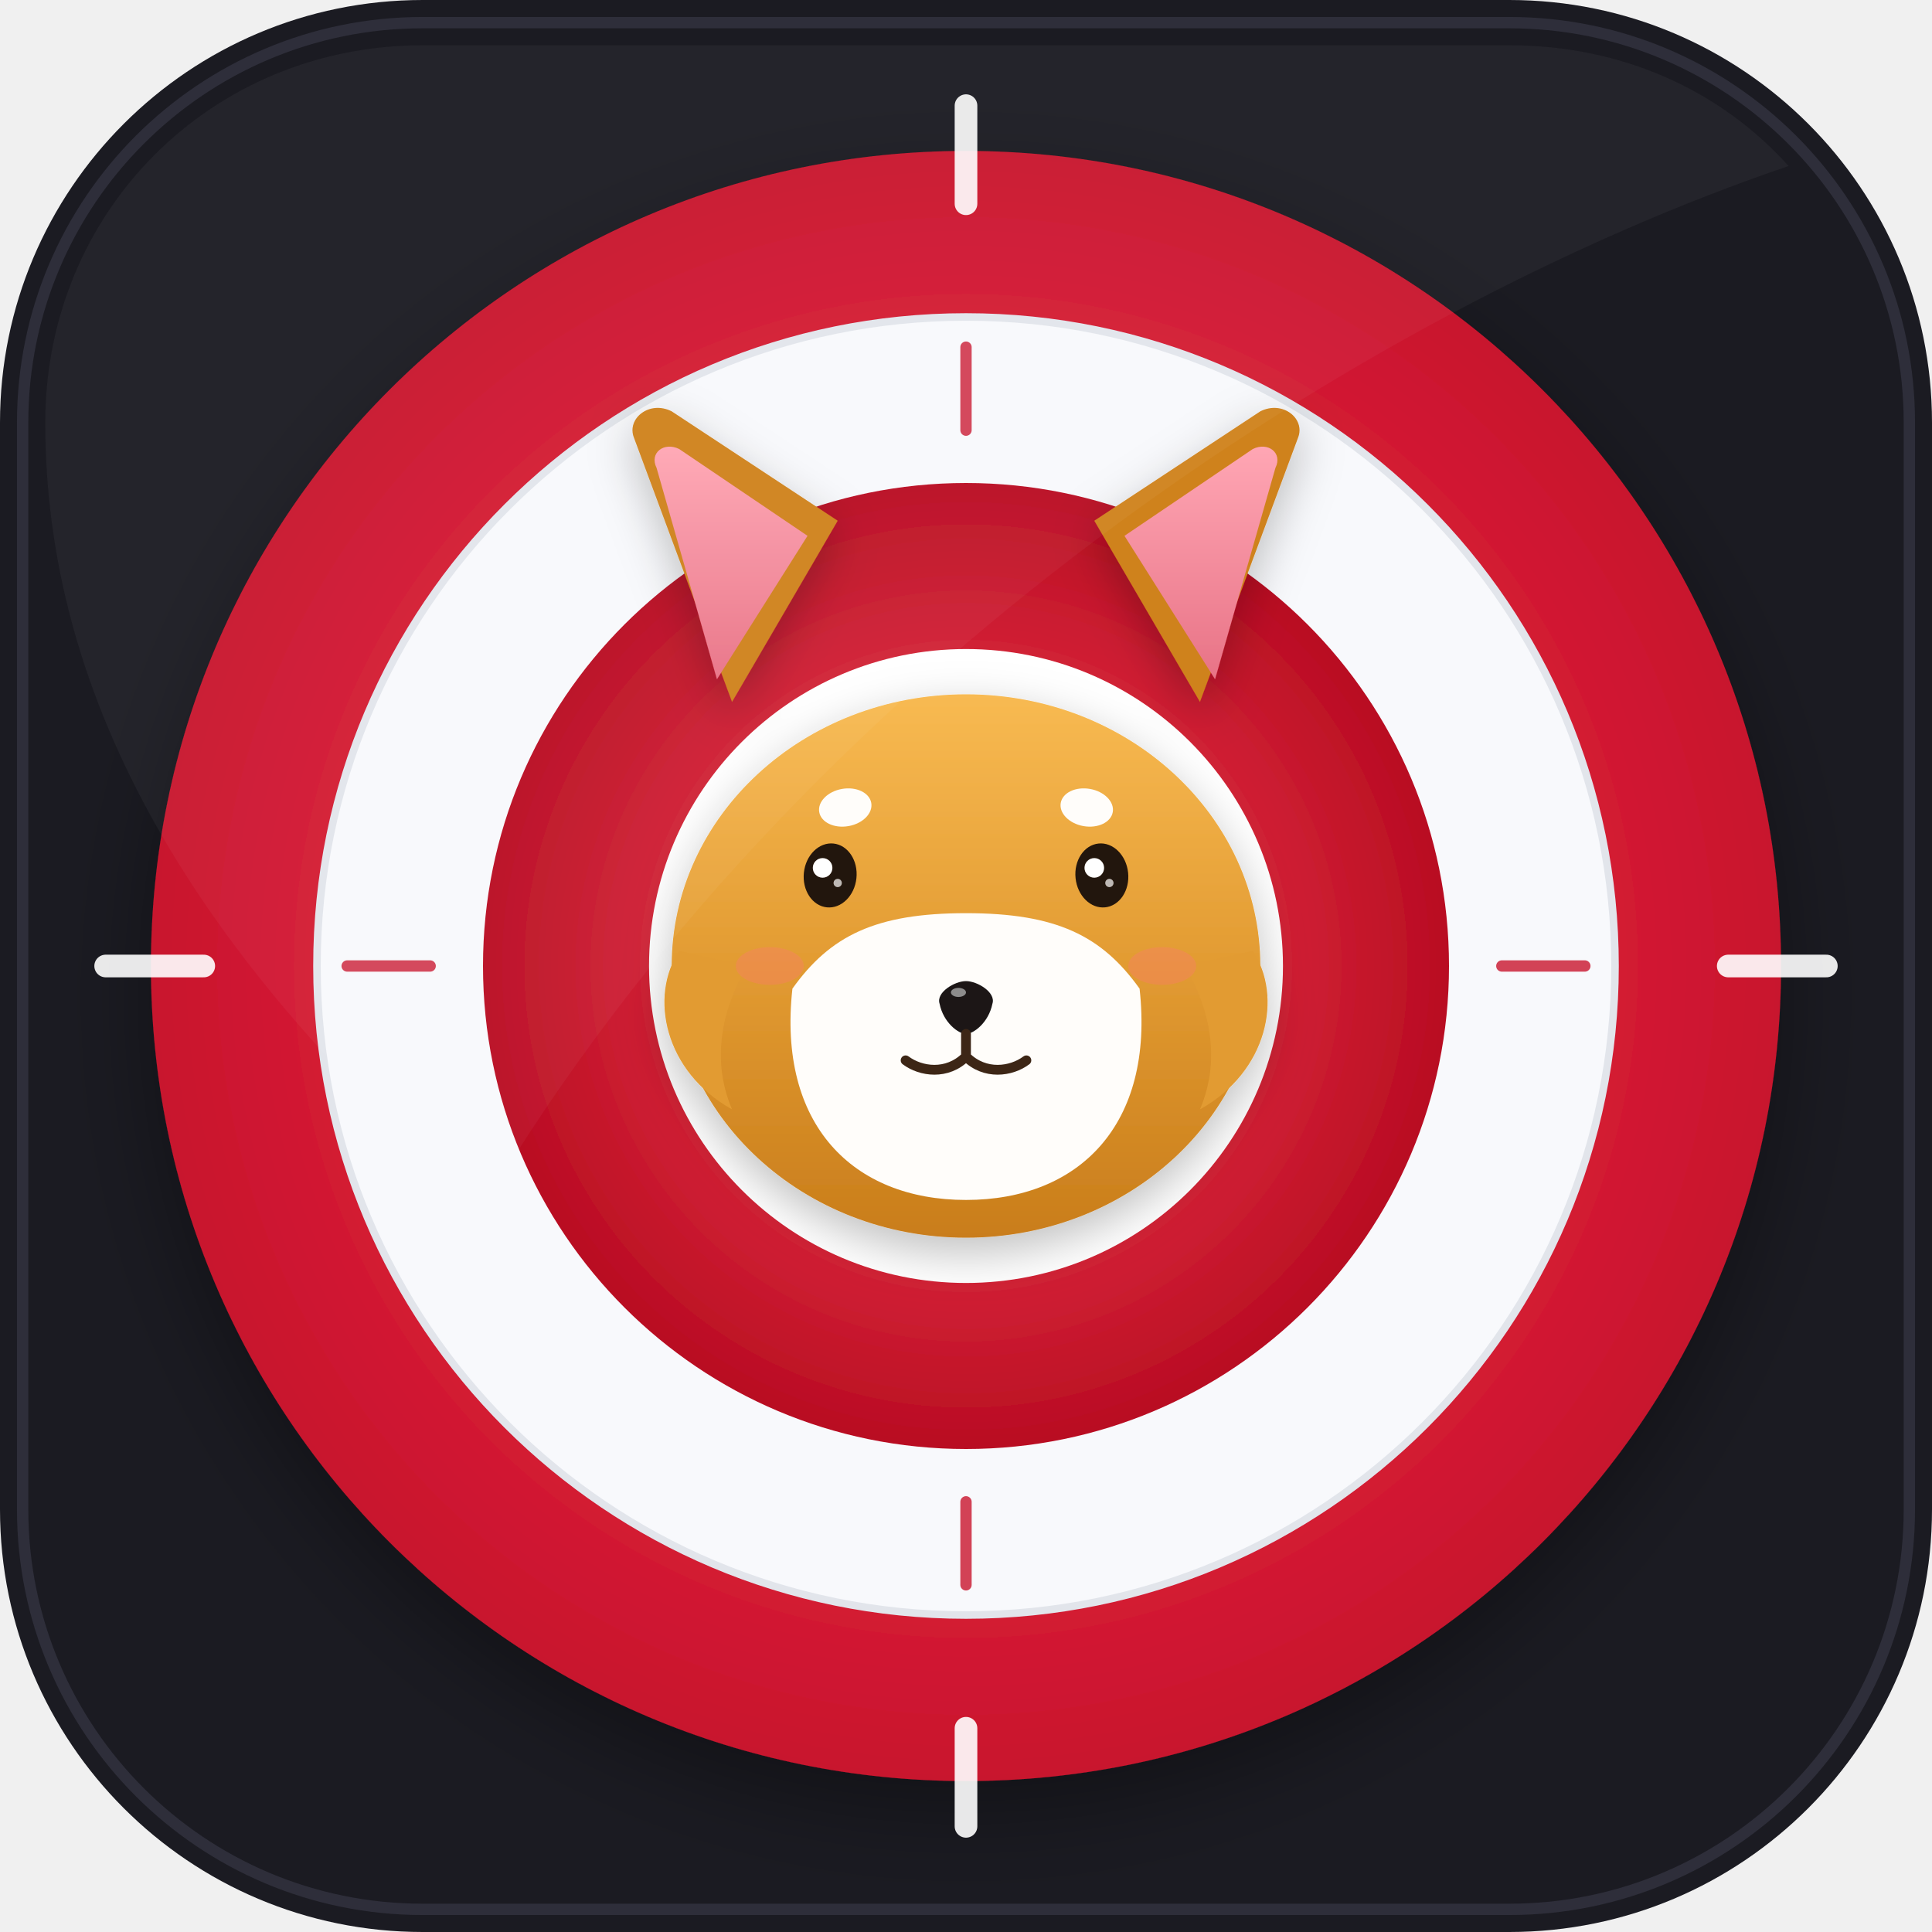
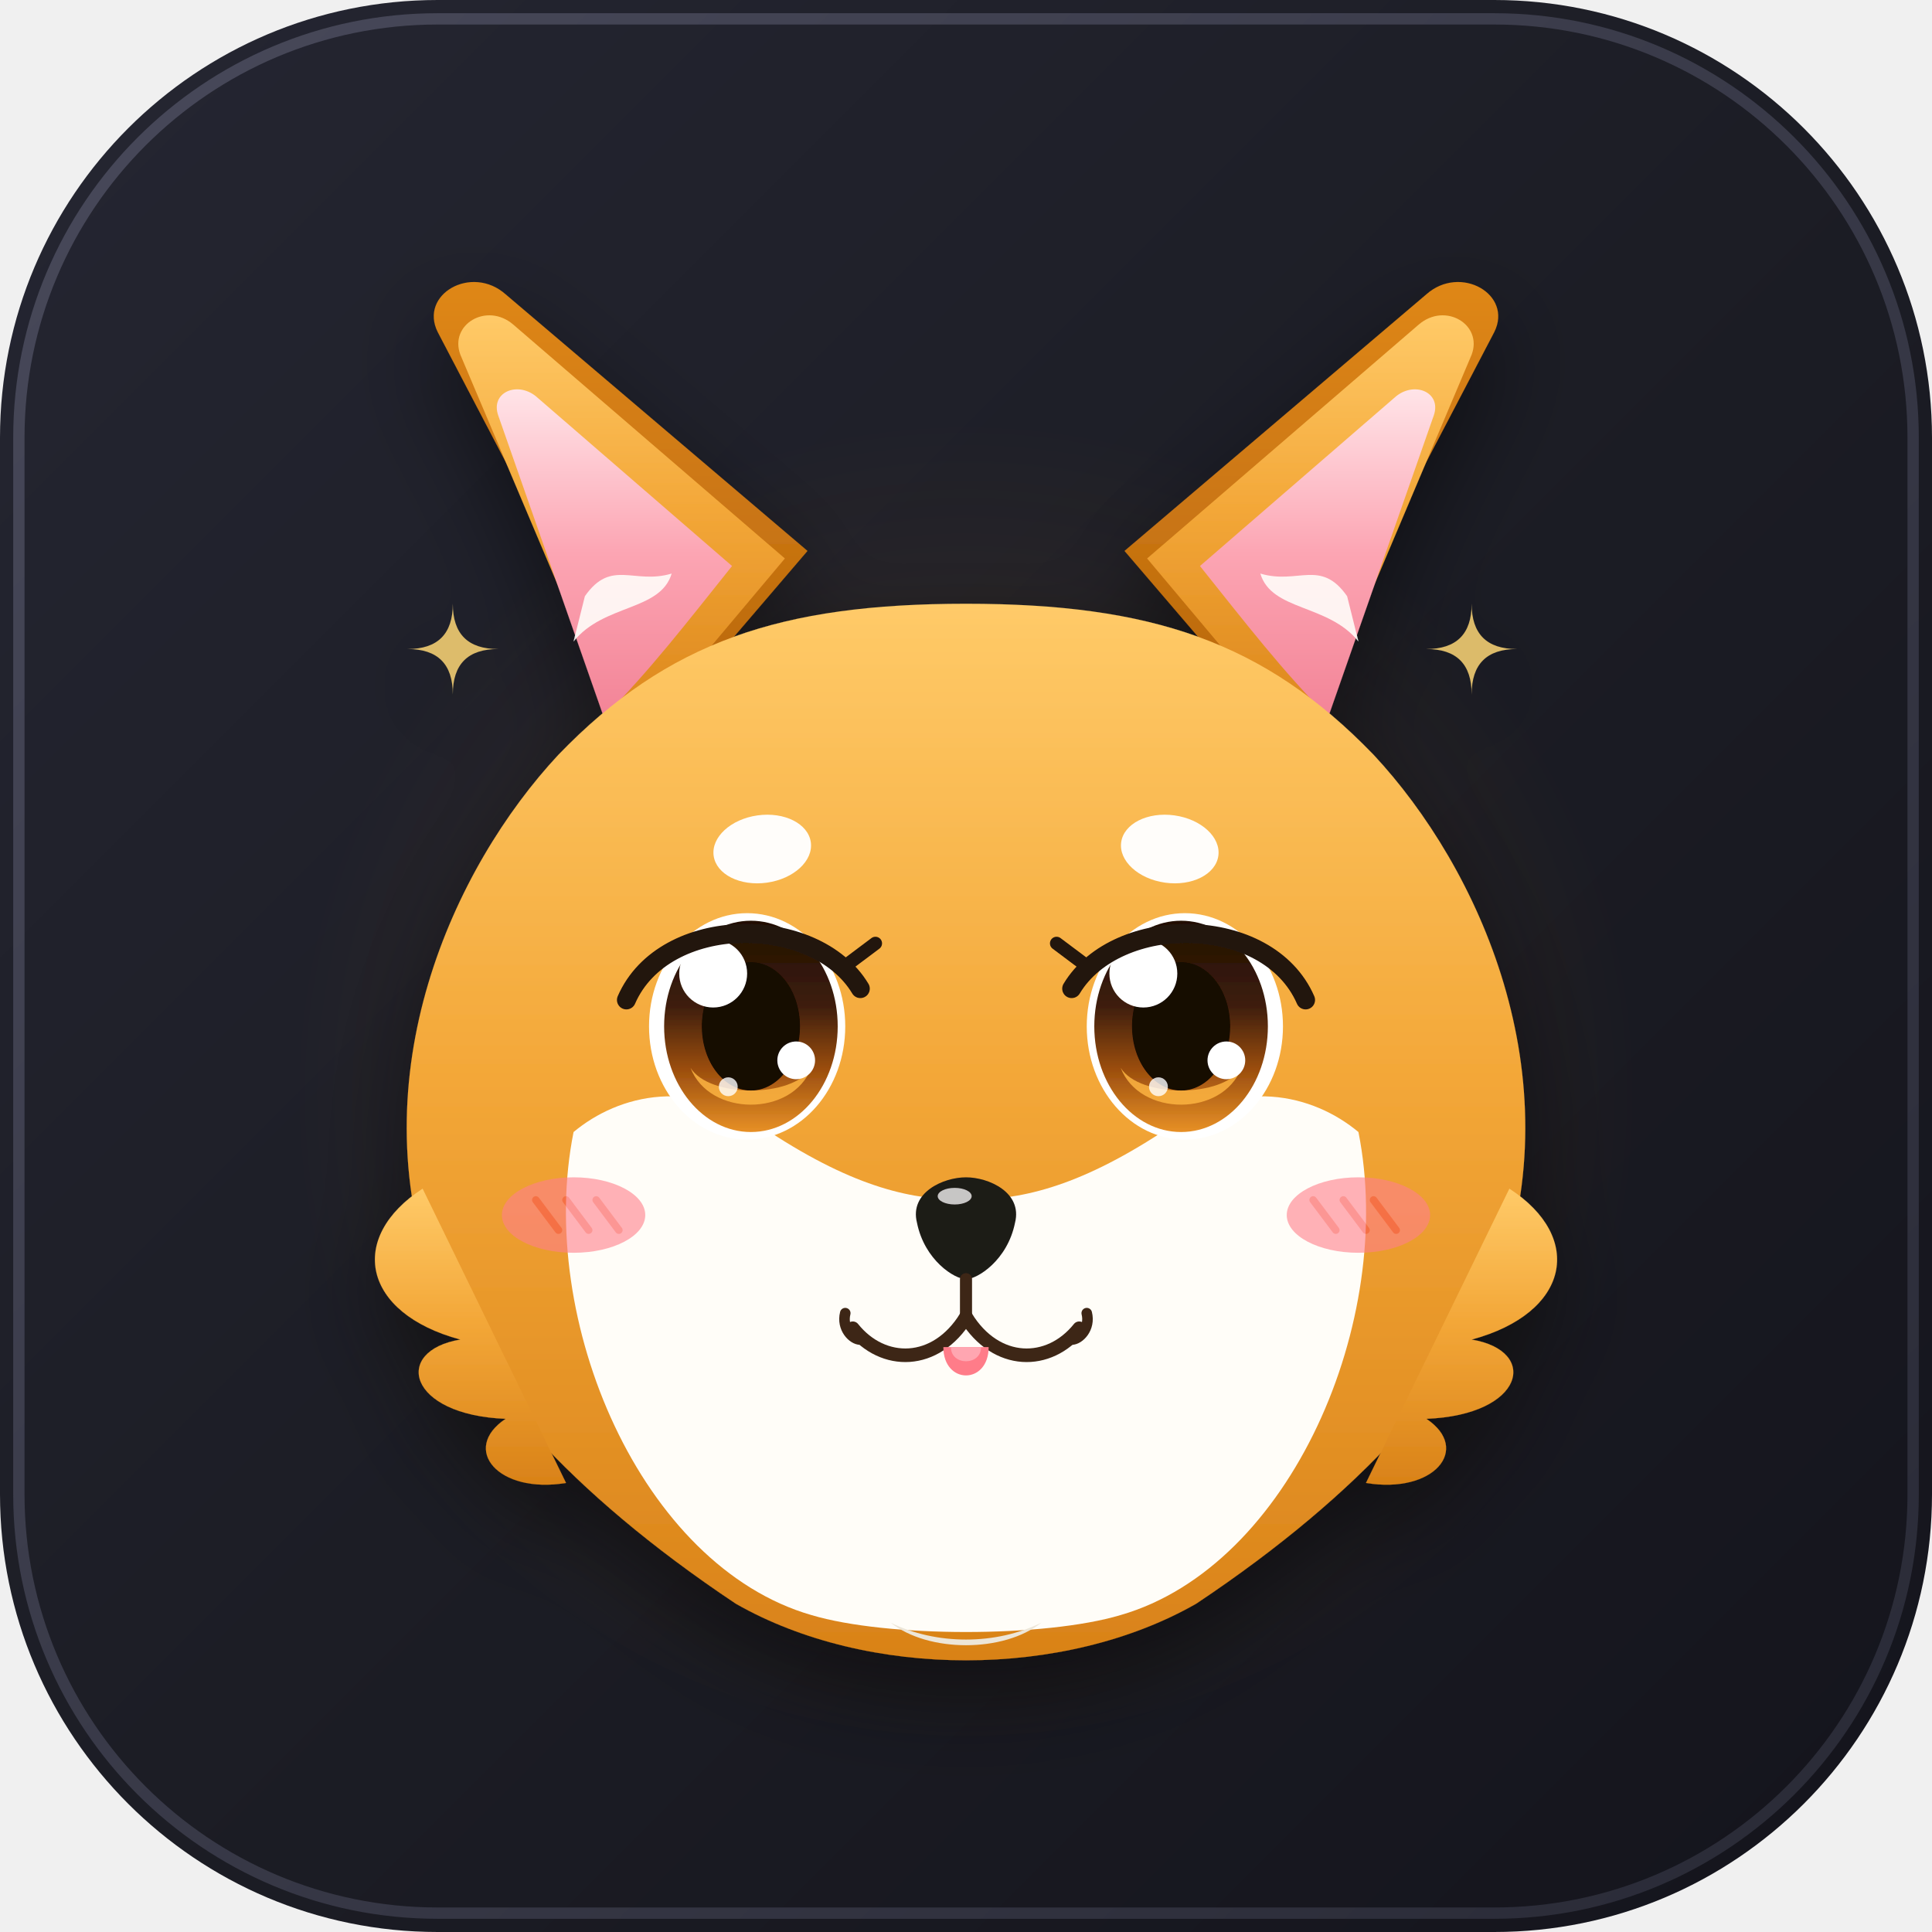
<svg xmlns="http://www.w3.org/2000/svg" viewBox="0 0 512 512" width="100%" height="100%">
  <defs>
-     <radialGradient id="targetRed" cx="50%" cy="50%" r="50%">
-       <stop offset="0%" stop-color="#ff334b" />
-       <stop offset="100%" stop-color="#c8142d" />
+     <linearGradient id="appBg" x1="0%" y1="0%" x2="100%" y2="100%">
+       <stop offset="0%" stop-color="#252632" />
+       <stop offset="50%" stop-color="#1c1d25" />
+       <stop offset="100%" stop-color="#14141c" />
+     </linearGradient>
+     <linearGradient id="bgBorder" x1="0%" y1="0%" x2="100%" y2="100%">
+       <stop offset="0%" stop-color="#48495a" />
+       <stop offset="100%" stop-color="#292a36" />
+     </linearGradient>
+     <radialGradient id="dogeHalo" cx="50%" cy="54%" r="48%">
+       <stop offset="0%" stop-color="#ffc043" stop-opacity="0.22" />
+       <stop offset="60%" stop-color="#ff9f1a" stop-opacity="0.06" />
+       <stop offset="100%" stop-color="#ff9f1a" stop-opacity="0" />
    </radialGradient>
-     <radialGradient id="targetInnerRed" cx="50%" cy="50%" r="50%">
-       <stop offset="0%" stop-color="#ff4757" />
-       <stop offset="100%" stop-color="#b80c22" />
-     </radialGradient>
-     <linearGradient id="dogeCoat" x1="0%" y1="0%" x2="0%" y2="100%">
-       <stop offset="0%" stop-color="#f8ba52" />
-       <stop offset="50%" stop-color="#e29b32" />
-       <stop offset="100%" stop-color="#c97d1b" />
+     <linearGradient id="shibaFur" x1="0%" y1="0%" x2="0%" y2="100%">
+       <stop offset="0%" stop-color="#ffca68" />
+       <stop offset="45%" stop-color="#f3a738" />
+       <stop offset="100%" stop-color="#d98218" />
+     </linearGradient>
+     <linearGradient id="furDark" x1="0%" y1="0%" x2="0%" y2="100%">
+       <stop offset="0%" stop-color="#df8719" />
+       <stop offset="100%" stop-color="#b6650c" />
    </linearGradient>
    <linearGradient id="earInner" x1="0%" y1="0%" x2="0%" y2="100%">
-       <stop offset="0%" stop-color="#ffa6b4" />
-       <stop offset="100%" stop-color="#e87386" />
+       <stop offset="0%" stop-color="#ffe4e8" />
+       <stop offset="50%" stop-color="#fca5b3" />
+       <stop offset="100%" stop-color="#f38497" />
    </linearGradient>
-     <filter id="shadow" x="-15%" y="-15%" width="130%" height="130%">
-       <feDropShadow dx="0" dy="8" stdDeviation="12" flood-color="#000000" flood-opacity="0.35" />
-     </filter>
-     <filter id="dogeGlow" x="-20%" y="-20%" width="140%" height="140%">
-       <feDropShadow dx="0" dy="4" stdDeviation="6" flood-color="#000000" flood-opacity="0.25" />
+     <linearGradient id="animeEyeIris" x1="0%" y1="0%" x2="0%" y2="100%">
+       <stop offset="0%" stop-color="#211005" />
+       <stop offset="40%" stop-color="#3d1d08" />
+       <stop offset="70%" stop-color="#9a4d0e" />
+       <stop offset="100%" stop-color="#e79026" />
+     </linearGradient>
+     <filter id="dogeShadow" x="-10%" y="-10%" width="120%" height="125%">
+       <feDropShadow dx="0" dy="10" stdDeviation="12" flood-color="#000000" flood-opacity="0.45" />
    </filter>
  </defs>
-   <rect width="512" height="512" rx="112" fill="#1b1b22" />
-   <rect width="500" height="500" x="6" y="6" rx="106" fill="none" stroke="#2e2e3a" stroke-width="3" />
-   <g filter="url(#shadow)">
-     <circle cx="256" cy="256" r="216" fill="url(#targetRed)" />
-     <circle cx="256" cy="256" r="172" fill="#f8f9fc" stroke="#e2e5eb" stroke-width="2" />
-     <circle cx="256" cy="256" r="128" fill="url(#targetInnerRed)" />
-     <circle cx="256" cy="256" r="84" fill="#ffffff" />
+   <rect width="512" height="512" rx="116" fill="url(#appBg)" />
+   <rect width="502" height="502" x="5" y="5" rx="111" fill="none" stroke="url(#bgBorder)" stroke-width="3" />
+   <circle cx="256" cy="275" r="185" fill="url(#dogeHalo)" />
+   <g id="anime-doge-head" filter="url(#dogeShadow)">
+     <path d="M 172 195 L 116 88 C 111 78, 125 70, 134 78 L 214 146 Z" fill="url(#furDark)" />
+     <path d="M 166 198 L 122 94 C 119 86, 129 80, 136 86 L 208 148 Z" fill="url(#shibaFur)" />
+     <path d="M 160 190 L 132 110 C 130 104, 137 101, 142 105 L 194 150 C 182 165, 172 178, 160 190 Z" fill="url(#earInner)" />
+     <path d="M 152 170 C 160 160, 175 162, 178 152 C 168 155, 162 148, 155 158 Z" fill="#fffdfa" opacity="0.9" />
+     <path d="M 340 195 L 396 88 C 401 78, 387 70, 378 78 L 298 146 Z" fill="url(#furDark)" />
+     <path d="M 346 198 L 390 94 C 393 86, 383 80, 376 86 L 304 148 Z" fill="url(#shibaFur)" />
+     <path d="M 352 190 L 380 110 C 382 104, 375 101, 370 105 L 318 150 C 330 165, 340 178, 352 190 Z" fill="url(#earInner)" />
+     <path d="M 360 170 C 352 160, 337 162, 334 152 C 344 155, 350 148, 357 158 Z" fill="#fffdfa" opacity="0.9" />
+     <path d="M 148 200 C 120 230, 95 285, 115 340 C 125 365, 150 395, 195 425 C 230 445, 282 445, 317 425 C 362 395, 387 365, 397 340 C 417 285, 392 230, 364 200 C 335 170, 305 160, 256 160 C 207 160, 177 170, 148 200 Z" fill="url(#shibaFur)" />
+     <path d="M 112 315 C 92 328, 96 348, 122 355 C 104 358, 108 375, 134 376 C 122 384, 132 396, 150 393" fill="url(#shibaFur)" />
+     <path d="M 400 315 C 420 328, 416 348, 390 355 C 408 358, 404 375, 378 376 C 390 384, 380 396, 362 393" fill="url(#shibaFur)" />
+     <path d="M 152 300 C 142 350, 170 415, 215 428 C 235 434, 277 434, 297 428 C 342 415, 370 350, 360 300 C 348 290, 328 285, 308 300 C 285 315, 270 318, 256 318 C 242 318, 227 315, 204 300 C 184 285, 164 290, 152 300 Z" fill="#fffdf8" />
+     <path d="M 236 430 C 248 436, 264 436, 276 430 C 266 438, 246 438, 236 430 Z" fill="#ede6d8" />
+     <ellipse cx="202" cy="225" rx="13" ry="9" fill="#fffdfa" transform="rotate(-8 202 225)" />
+     <ellipse cx="310" cy="225" rx="13" ry="9" fill="#fffdfa" transform="rotate(8 310 225)" />
+     <g id="anime-left-eye">
+       <ellipse cx="198" cy="272" rx="26" ry="30" fill="#ffffff" />
+       <ellipse cx="199" cy="272" rx="23" ry="28" fill="url(#animeEyeIris)" />
+       <ellipse cx="199" cy="272" rx="13" ry="17" fill="#120803" />
+       <path d="M 183 283 C 188 296, 210 296, 215 283 C 210 291, 188 291, 183 283 Z" fill="#fdb441" opacity="0.85" />
+       <circle cx="189" cy="258" r="9" fill="#ffffff" />
+       <circle cx="211" cy="281" r="5" fill="#ffffff" />
+       <circle cx="193" cy="288" r="2.5" fill="#ffffff" opacity="0.8" />
+       <path d="M 166 265 C 176 242, 216 242, 228 262" stroke="#21120a" stroke-width="5" stroke-linecap="round" fill="none" />
+       <path d="M 224 256 L 232 250" stroke="#21120a" stroke-width="3.5" stroke-linecap="round" />
+     </g>
+     <g id="anime-right-eye">
+       <ellipse cx="314" cy="272" rx="26" ry="30" fill="#ffffff" />
+       <ellipse cx="313" cy="272" rx="23" ry="28" fill="url(#animeEyeIris)" />
+       <ellipse cx="313" cy="272" rx="13" ry="17" fill="#120803" />
+       <path d="M 297 283 C 302 296, 324 296, 329 283 C 324 291, 302 291, 297 283 Z" fill="#fdb441" opacity="0.85" />
+       <circle cx="303" cy="258" r="9" fill="#ffffff" />
+       <circle cx="325" cy="281" r="5" fill="#ffffff" />
+       <circle cx="307" cy="288" r="2.5" fill="#ffffff" opacity="0.8" />
+       <path d="M 346 265 C 336 242, 296 242, 284 262" stroke="#21120a" stroke-width="5" stroke-linecap="round" fill="none" />
+       <path d="M 288 256 L 280 250" stroke="#21120a" stroke-width="3.5" stroke-linecap="round" />
+     </g>
+     <g id="anime-blush" opacity="0.6">
+       <ellipse cx="152" cy="322" rx="19" ry="10" fill="#ff7f8a" />
+       <line x1="142" y1="318" x2="148" y2="326" stroke="#fa5252" stroke-width="2" stroke-linecap="round" />
+       <line x1="150" y1="318" x2="156" y2="326" stroke="#fa5252" stroke-width="2" stroke-linecap="round" />
+       <line x1="158" y1="318" x2="164" y2="326" stroke="#fa5252" stroke-width="2" stroke-linecap="round" />
+       <ellipse cx="360" cy="322" rx="19" ry="10" fill="#ff7f8a" />
+       <line x1="348" y1="318" x2="354" y2="326" stroke="#fa5252" stroke-width="2" stroke-linecap="round" />
+       <line x1="356" y1="318" x2="362" y2="326" stroke="#fa5252" stroke-width="2" stroke-linecap="round" />
+       <line x1="364" y1="318" x2="370" y2="326" stroke="#fa5252" stroke-width="2" stroke-linecap="round" />
+     </g>
+     <g id="doge-nose">
+       <path d="M 243 324 C 241 316, 250 312, 256 312 C 262 312, 271 316, 269 324 C 267 334, 259 339, 256 339 C 253 339, 245 334, 243 324 Z" fill="#1f1a18" />
+       <ellipse cx="253" cy="317" rx="4.5" ry="2.2" fill="#ffffff" opacity="0.75" />
+     </g>
+     <g id="doge-mouth">
+       <line x1="256" y1="339" x2="256" y2="349" stroke="#3d2616" stroke-width="3.2" stroke-linecap="round" />
+       <path d="M 226 352 C 234 362, 248 362, 256 349 C 264 362, 278 362, 286 352" stroke="#3d2616" stroke-width="3.6" stroke-linecap="round" fill="none" />
+       <path d="M 224 348 C 223 352, 226 355, 228 355" stroke="#3d2616" stroke-width="2.8" stroke-linecap="round" fill="none" />
+       <path d="M 288 348 C 289 352, 286 355, 284 355" stroke="#3d2616" stroke-width="2.8" stroke-linecap="round" fill="none" />
+       <path d="M 250 357 C 250 367, 262 367, 262 357 Z" fill="#ff7b89" />
+       <path d="M 252 357 C 252 362, 260 362, 260 357 Z" fill="#ffa6b1" />
+     </g>
+     <g fill="#fed776" opacity="0.85">
+       <path d="M 120 160 Q 120 172 108 172 Q 120 172 120 184 Q 120 172 132 172 Q 120 172 120 160 Z" />
+       <path d="M 390 160 Q 390 172 378 172 Q 390 172 390 184 Q 390 172 402 172 Q 390 172 390 160 Z" />
+     </g>
  </g>
-   <g stroke="#ffffff" stroke-width="6" stroke-linecap="round" opacity="0.9">
-     <line x1="256" y1="28" x2="256" y2="54" />
-     <line x1="256" y1="458" x2="256" y2="484" />
-     <line x1="28" y1="256" x2="54" y2="256" />
-     <line x1="458" y1="256" x2="484" y2="256" />
-   </g>
-   <g stroke="#c8142d" stroke-width="3" stroke-linecap="round" opacity="0.8">
-     <line x1="256" y1="92" x2="256" y2="114" />
-     <line x1="256" y1="398" x2="256" y2="420" />
-     <line x1="92" y1="256" x2="114" y2="256" />
-     <line x1="398" y1="256" x2="420" y2="256" />
-   </g>
-   <g id="doge-center" filter="url(#dogeGlow)">
-     <path d="M 194 186 L 168 116 C 166 111, 172 106, 178 109 L 222 138 Z" fill="#cf821e" />
-     <path d="M 190 180 L 174 124 C 172 120, 176 117, 180 119 L 214 142 Z" fill="url(#earInner)" />
-     <path d="M 318 186 L 344 116 C 346 111, 340 106, 334 109 L 290 138 Z" fill="#cf821e" />
-     <path d="M 322 180 L 338 124 C 340 120, 336 117, 332 119 L 298 142 Z" fill="url(#earInner)" />
-     <ellipse cx="256" cy="256" rx="78" ry="72" fill="url(#dogeCoat)" />
-     <path d="M 180 252 C 172 264, 176 284, 194 294 C 188 280, 192 266, 198 256 Z" fill="#e29b32" />
-     <path d="M 332 252 C 340 264, 336 284, 318 294 C 324 280, 320 266, 314 256 Z" fill="#e29b32" />
-     <path d="M 210 262 C 206 298, 226 318, 256 318 C 286 318, 306 298, 302 262 C 292 248, 280 242, 256 242 C 232 242, 220 248, 210 262 Z" fill="#fffdfa" />
-     <ellipse cx="224" cy="214" rx="7" ry="5" fill="#fffdfa" transform="rotate(-10 224 214)" />
-     <ellipse cx="288" cy="214" rx="7" ry="5" fill="#fffdfa" transform="rotate(10 288 214)" />
-     <ellipse cx="220" cy="232" rx="7" ry="8.5" fill="#241408" transform="rotate(6 220 232)" />
-     <circle cx="218" cy="230" r="2.6" fill="#ffffff" />
-     <circle cx="222" cy="234" r="1.1" fill="#ffffff" opacity="0.7" />
-     <ellipse cx="292" cy="232" rx="7" ry="8.5" fill="#241408" transform="rotate(-6 292 232)" />
-     <circle cx="290" cy="230" r="2.6" fill="#ffffff" />
-     <circle cx="294" cy="234" r="1.1" fill="#ffffff" opacity="0.7" />
-     <path d="M 249 266 C 248 263, 253 260, 256 260 C 259 260, 264 263, 263 266 C 262 271, 258 274, 256 274 C 254 274, 250 271, 249 266 Z" fill="#1b1818" />
-     <ellipse cx="254" cy="263" rx="2" ry="1.2" fill="#ffffff" opacity="0.5" />
-     <path d="M 256 274 L 256 280 M 256 280 C 251 285, 244 284, 240 281 M 256 280 C 261 285, 268 284, 272 281" stroke="#3d2616" stroke-width="2.6" stroke-linecap="round" fill="none" />
-     <ellipse cx="204" cy="256" rx="9" ry="5" fill="#ff7675" opacity="0.32" />
-     <ellipse cx="308" cy="256" rx="9" ry="5" fill="#ff7675" opacity="0.32" />
-   </g>
-   <path d="M 12 112 C 12 56, 56 12, 112 12 L 400 12 C 430 12, 456 24, 474 44 C 362 82, 212 178, 128 320 C 52 254, 12 186, 12 112 Z" fill="#ffffff" opacity="0.04" />
</svg>
